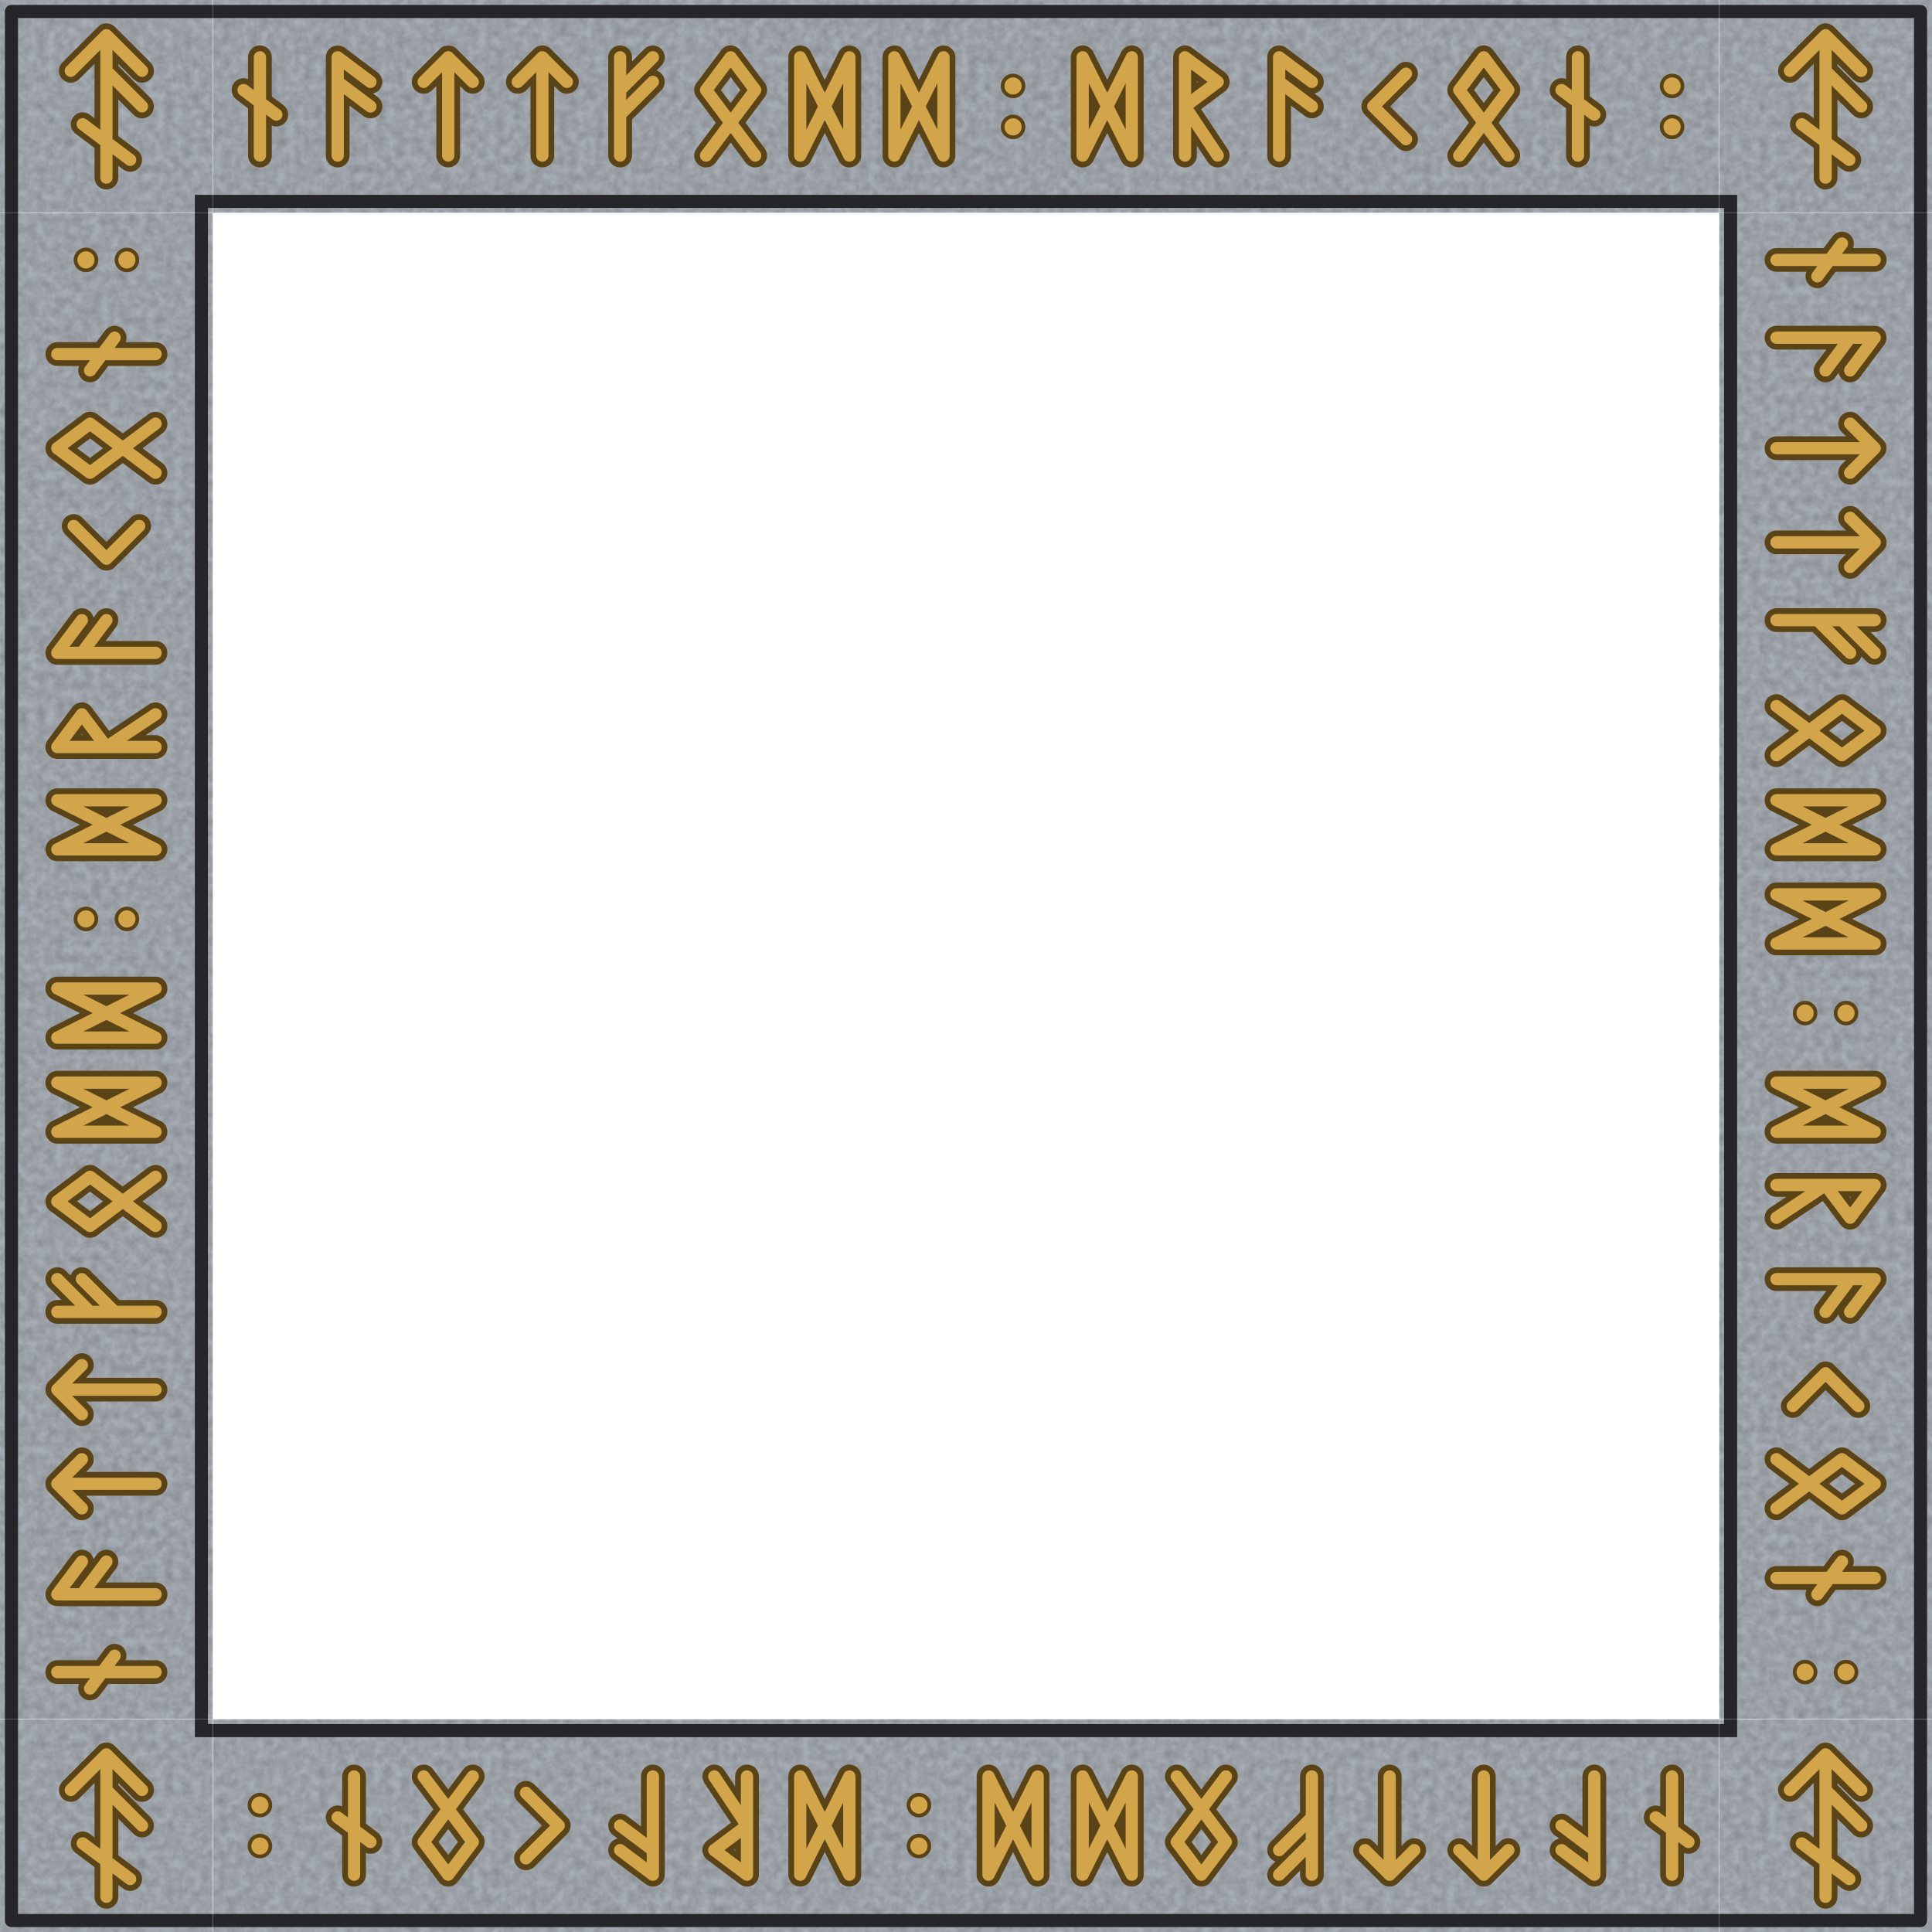
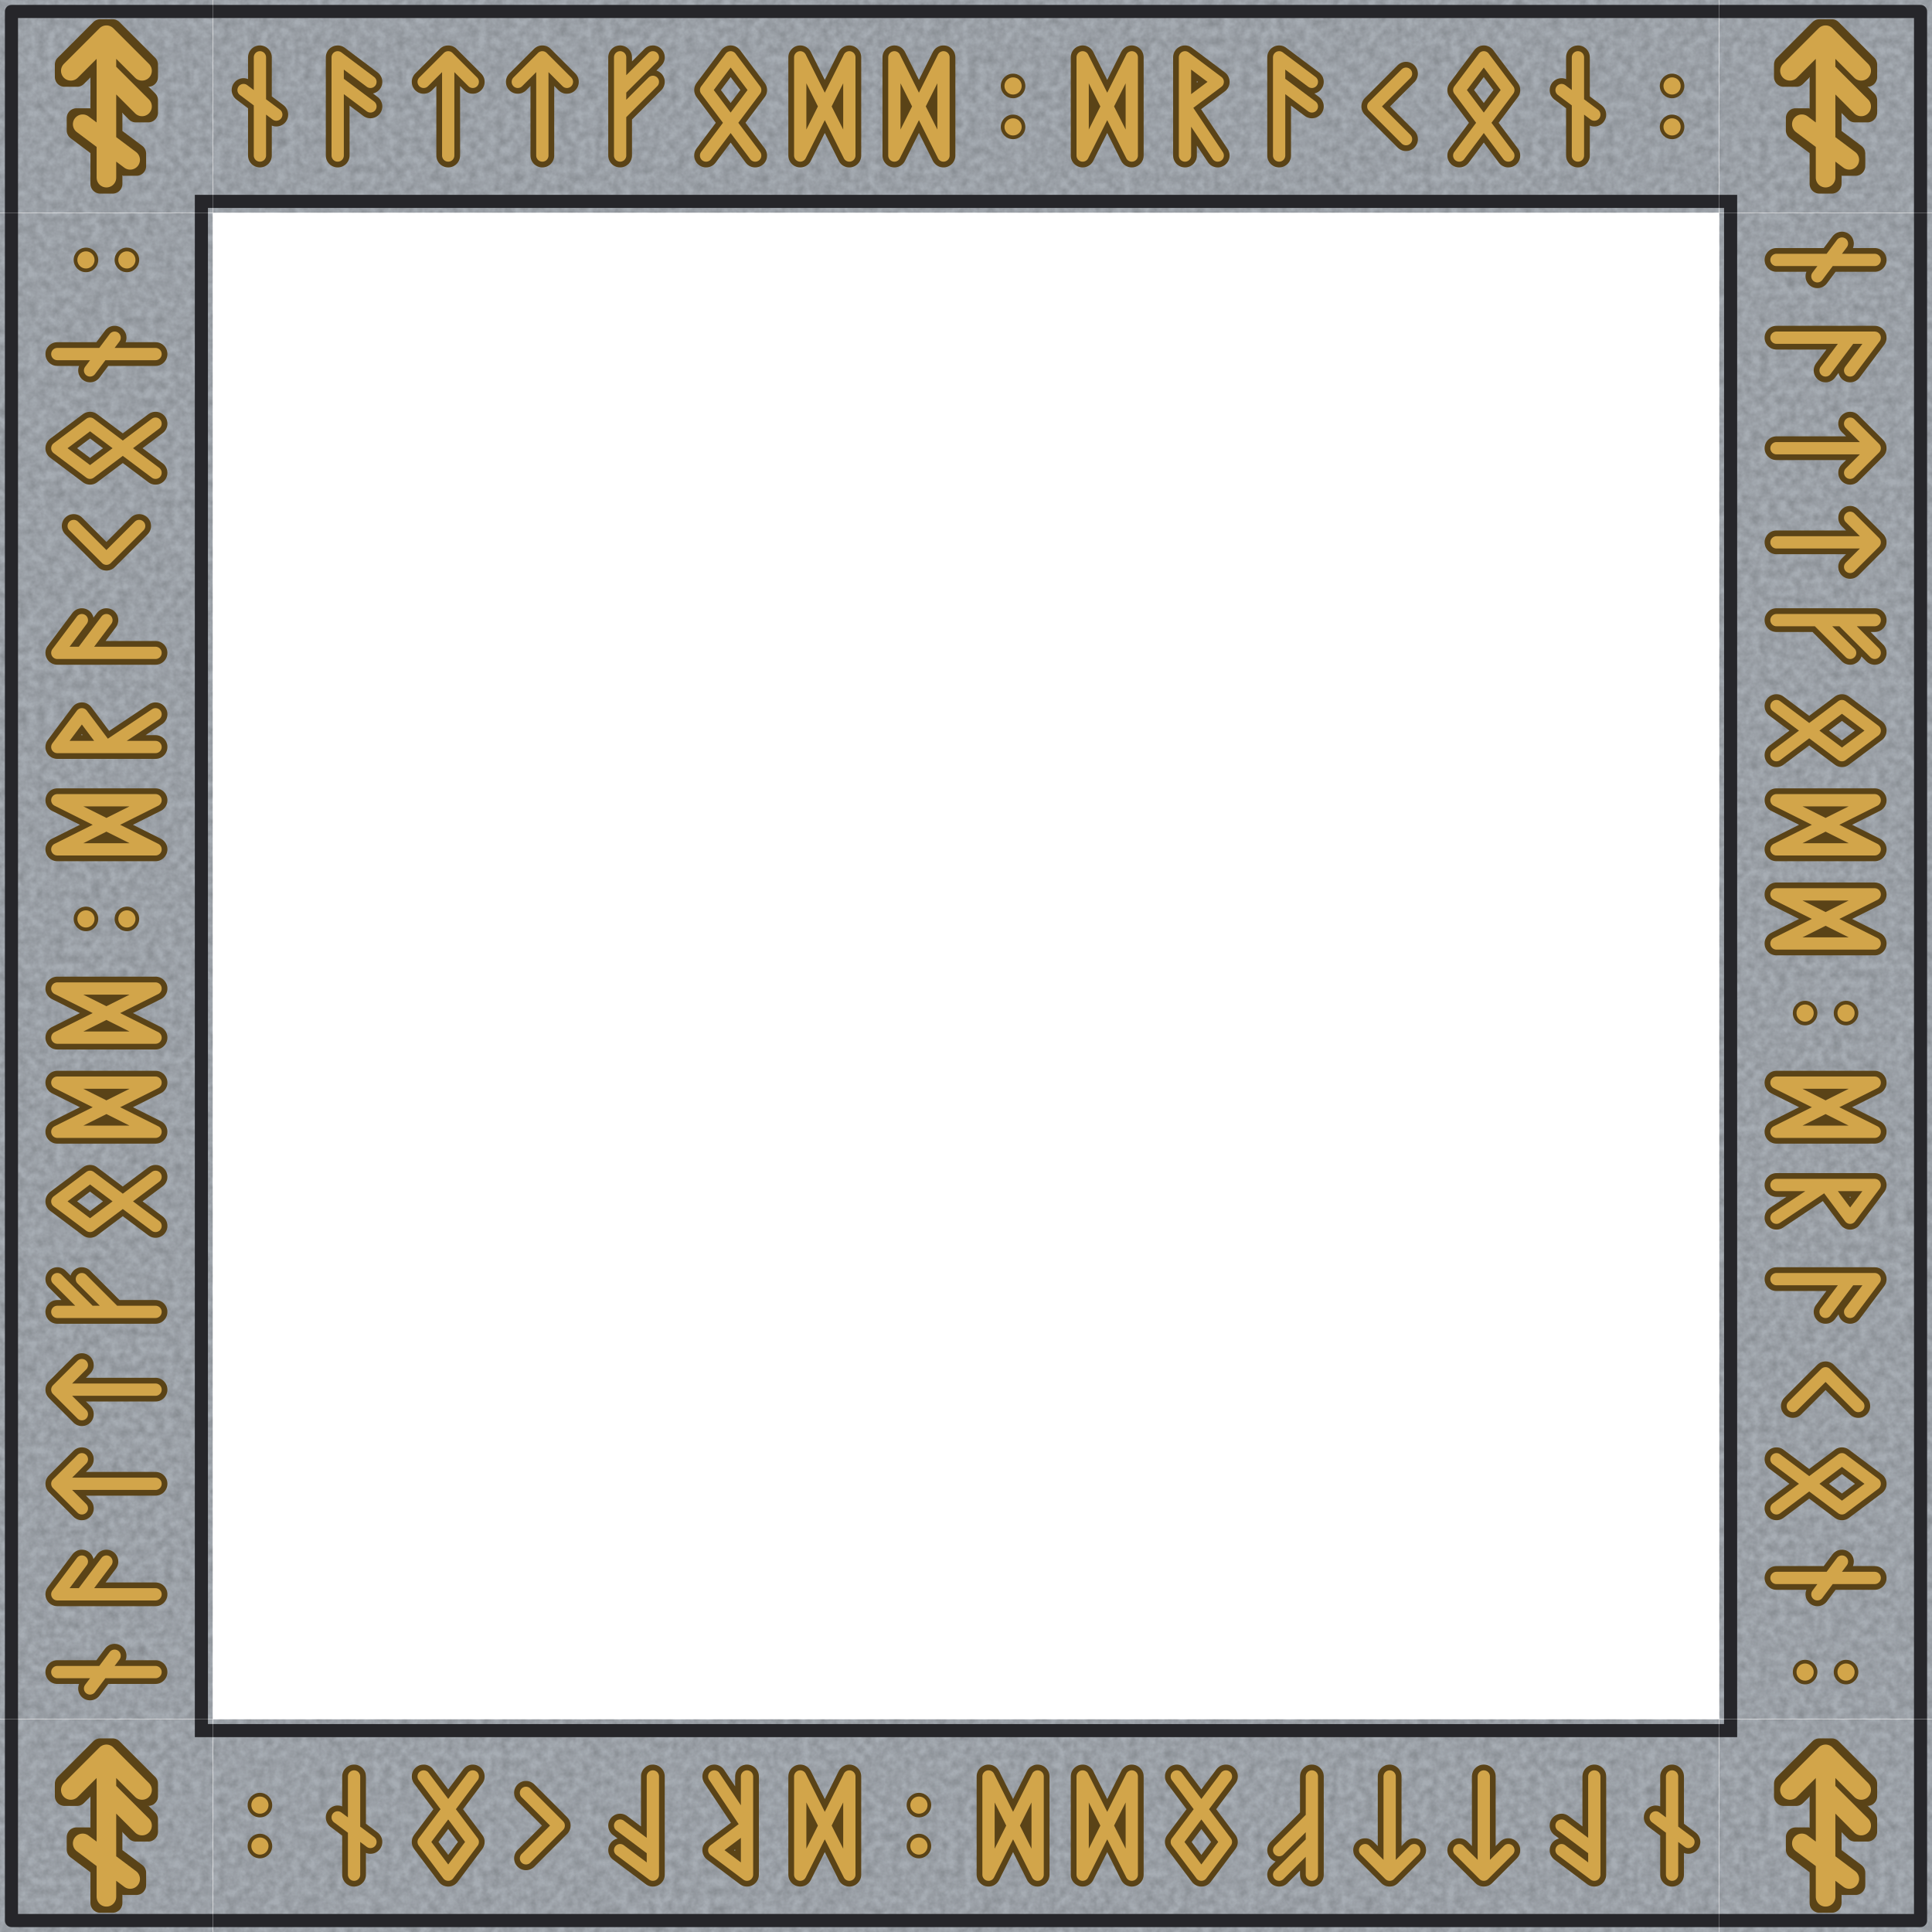
<svg xmlns="http://www.w3.org/2000/svg" width="236" height="236" viewBox="0 0 236 236">
  <defs>
    <filter id="grain-tile" filterUnits="userSpaceOnUse" x="0" y="0" width="184" height="26" color-interpolation-filters="sRGB">
      <feTurbulence type="fractalNoise" baseFrequency="0.9" numOctaves="3" seed="7" stitchTiles="stitch" result="noise" />
      <feColorMatrix in="noise" type="saturate" values="0" result="grey" />
      <feComponentTransfer in="grey" result="grain">
        <feFuncR type="linear" slope="0.35" intercept="0.75" />
        <feFuncG type="linear" slope="0.35" intercept="0.75" />
        <feFuncB type="linear" slope="0.35" intercept="0.75" />
        <feFuncA type="linear" slope="0" intercept="1" />
      </feComponentTransfer>
      <feBlend in="SourceGraphic" in2="grain" mode="multiply" result="textured" />
      <feComposite in="textured" in2="SourceGraphic" operator="in" />
    </filter>
    <filter id="grain-corner" filterUnits="userSpaceOnUse" x="0" y="0" width="26" height="26" color-interpolation-filters="sRGB">
      <feTurbulence type="fractalNoise" baseFrequency="0.9" numOctaves="3" seed="7" stitchTiles="stitch" result="noise" />
      <feColorMatrix in="noise" type="saturate" values="0" result="grey" />
      <feComponentTransfer in="grey" result="grain">
        <feFuncR type="linear" slope="0.35" intercept="0.75" />
        <feFuncG type="linear" slope="0.35" intercept="0.75" />
        <feFuncB type="linear" slope="0.35" intercept="0.75" />
        <feFuncA type="linear" slope="0" intercept="1" />
      </feComponentTransfer>
      <feBlend in="SourceGraphic" in2="grain" mode="multiply" result="textured" />
      <feComposite in="textured" in2="SourceGraphic" operator="in" />
    </filter>
+     <filter id="mark" filterUnits="userSpaceOnUse" x="0" y="0" width="26" height="26" color-interpolation-filters="sRGB">
+       <feMorphology in="SourceAlpha" operator="dilate" radius="0.7" result="rim" />
+       <feFlood flood-color="#5a4317" />
+       <feComposite in2="rim" operator="in" result="rimc" />
+       <feFlood flood-color="#d2a54a" />
+       <feComposite in2="SourceAlpha" operator="in" result="fill" />
+       <feMerge>
+         <feMergeNode in="rimc" />
+         <feMergeNode in="fill" />
+       </feMerge>
+     </filter>
  </defs>
  <g transform="translate(0,0)">
    <g>
      <rect width="26" height="26" fill="#a7adb4" filter="url(#grain-corner)" />
      <path d="M26,1.4H1.4V26" stroke="#26262a" stroke-width="1.6" fill="none" stroke-linejoin="round" />
      <path d="M26,24.6H24.6V26" stroke="#26262a" stroke-width="1.6" fill="none" />
-       <g fill="none" stroke-linecap="round" stroke-linejoin="round">
-         <path transform="rotate(0,13.0,13.0) translate(8.65,4.3) scale(1.45)" d="M3,0V12 M0,3L3,0L6,3 M3,3L6,6 M1,7.5L5,10.5" stroke="#5a4317" stroke-width="2.00" />
-         <path transform="rotate(0,13.0,13.0) translate(8.65,4.3) scale(1.45)" d="M3,0V12 M0,3L3,0L6,3 M3,3L6,6 M1,7.5L5,10.5" stroke="#d2a54a" stroke-width="1.03" />
+       <g transform="rotate(0,13.0,13.0)">
+         <g filter="url(#mark)">
+           <svg x="7.2" y="2.85" width="11.6" height="20.3" viewBox="-10 -10 80 140" preserveAspectRatio="none" overflow="visible">
+             <path id="bind-rune" d="M30,0V120 M0,30L30,0L60,30 M30,30L60,60 M10,75L50,105" fill="none" stroke="#c9c9c9" stroke-width="16.5" stroke-linecap="round" stroke-linejoin="round" />
+           </svg>
+         </g>
      </g>
    </g>
  </g>
  <g transform="translate(26,0)">
    <g>
      <rect width="184" height="26" fill="#a7adb4" filter="url(#grain-tile)" />
      <path d="M0,1.4H184M0,24.6H184" stroke="#26262a" stroke-width="1.6" />
      <g fill="none" stroke-linecap="round" stroke-linejoin="round">
        <path transform="translate(2.75,7.0)" d="M3,0V12M1,4L5,7" stroke="#5a4317" stroke-width="2.9" />
        <path transform="translate(2.75,7.0)" d="M3,0V12M1,4L5,7" stroke="#d2a54a" stroke-width="1.5" />
        <path transform="translate(14.25,7.0)" d="M1,0V12M1,0L5,3M1,3L5,6" stroke="#5a4317" stroke-width="2.9" />
        <path transform="translate(14.25,7.0)" d="M1,0V12M1,0L5,3M1,3L5,6" stroke="#d2a54a" stroke-width="1.5" />
        <path transform="translate(25.75,7.0)" d="M3,0V12M0,3L3,0L6,3" stroke="#5a4317" stroke-width="2.9" />
        <path transform="translate(25.75,7.0)" d="M3,0V12M0,3L3,0L6,3" stroke="#d2a54a" stroke-width="1.5" />
        <path transform="translate(37.25,7.0)" d="M3,0V12M0,3L3,0L6,3" stroke="#5a4317" stroke-width="2.9" />
        <path transform="translate(37.25,7.0)" d="M3,0V12M0,3L3,0L6,3" stroke="#d2a54a" stroke-width="1.5" />
        <path transform="translate(48.75,7.0)" d="M1,0V12M1,4L5,0M1,7L5,3" stroke="#5a4317" stroke-width="2.9" />
        <path transform="translate(48.75,7.0)" d="M1,0V12M1,4L5,0M1,7L5,3" stroke="#d2a54a" stroke-width="1.5" />
        <path transform="translate(60.25,7.0)" d="M3,0L6,4L0,12M3,0L0,4L6,12" stroke="#5a4317" stroke-width="2.9" />
        <path transform="translate(60.25,7.0)" d="M3,0L6,4L0,12M3,0L0,4L6,12" stroke="#d2a54a" stroke-width="1.5" />
        <path transform="translate(71.75,7.0)" d="M0,0V12M6,0V12M0,0L6,12M6,0L0,12" stroke="#5a4317" stroke-width="2.9" />
        <path transform="translate(71.75,7.0)" d="M0,0V12M6,0V12M0,0L6,12M6,0L0,12" stroke="#d2a54a" stroke-width="1.5" />
        <path transform="translate(83.25,7.0)" d="M0,0V12M6,0V12M0,0L6,12M6,0L0,12" stroke="#5a4317" stroke-width="2.9" />
        <path transform="translate(83.25,7.0)" d="M0,0V12M6,0V12M0,0L6,12M6,0L0,12" stroke="#d2a54a" stroke-width="1.5" />
        <circle cx="97.75" cy="10.5" r="1.5" fill="#5a4317" />
        <circle cx="97.75" cy="10.5" r="1.05" fill="#d2a54a" />
        <circle cx="97.75" cy="15.5" r="1.5" fill="#5a4317" />
        <circle cx="97.75" cy="15.5" r="1.05" fill="#d2a54a" />
        <path transform="translate(106.25,7.0)" d="M0,0V12M6,0V12M0,0L6,12M6,0L0,12" stroke="#5a4317" stroke-width="2.9" />
        <path transform="translate(106.25,7.0)" d="M0,0V12M6,0V12M0,0L6,12M6,0L0,12" stroke="#d2a54a" stroke-width="1.5" />
        <path transform="translate(117.75,7.0)" d="M1,12V0L5,3L1,6L5,12" stroke="#5a4317" stroke-width="2.9" />
        <path transform="translate(117.75,7.0)" d="M1,12V0L5,3L1,6L5,12" stroke="#d2a54a" stroke-width="1.5" />
        <path transform="translate(129.25,7.0)" d="M1,0V12M1,0L5,3M1,3L5,6" stroke="#5a4317" stroke-width="2.9" />
        <path transform="translate(129.25,7.0)" d="M1,0V12M1,0L5,3M1,3L5,6" stroke="#d2a54a" stroke-width="1.5" />
        <path transform="translate(140.75,7.0)" d="M5,2L1,6L5,10" stroke="#5a4317" stroke-width="2.9" />
        <path transform="translate(140.75,7.0)" d="M5,2L1,6L5,10" stroke="#d2a54a" stroke-width="1.5" />
        <path transform="translate(152.25,7.0)" d="M3,0L6,4L0,12M3,0L0,4L6,12" stroke="#5a4317" stroke-width="2.9" />
        <path transform="translate(152.25,7.0)" d="M3,0L6,4L0,12M3,0L0,4L6,12" stroke="#d2a54a" stroke-width="1.5" />
        <path transform="translate(163.75,7.0)" d="M3,0V12M1,4L5,7" stroke="#5a4317" stroke-width="2.9" />
        <path transform="translate(163.75,7.0)" d="M3,0V12M1,4L5,7" stroke="#d2a54a" stroke-width="1.5" />
        <circle cx="178.25" cy="10.5" r="1.5" fill="#5a4317" />
        <circle cx="178.25" cy="10.5" r="1.05" fill="#d2a54a" />
        <circle cx="178.25" cy="15.5" r="1.5" fill="#5a4317" />
        <circle cx="178.25" cy="15.5" r="1.05" fill="#d2a54a" />
      </g>
    </g>
  </g>
  <g transform="translate(236,0) rotate(90)">
    <g>
      <rect width="26" height="26" fill="#a7adb4" filter="url(#grain-corner)" />
      <path d="M26,1.4H1.4V26" stroke="#26262a" stroke-width="1.6" fill="none" stroke-linejoin="round" />
      <path d="M26,24.6H24.6V26" stroke="#26262a" stroke-width="1.6" fill="none" />
-       <g fill="none" stroke-linecap="round" stroke-linejoin="round">
-         <path transform="rotate(-90,13.0,13.0) translate(8.65,4.3) scale(1.45)" d="M3,0V12 M0,3L3,0L6,3 M3,3L6,6 M1,7.5L5,10.5" stroke="#5a4317" stroke-width="2.00" />
-         <path transform="rotate(-90,13.0,13.0) translate(8.65,4.3) scale(1.45)" d="M3,0V12 M0,3L3,0L6,3 M3,3L6,6 M1,7.5L5,10.5" stroke="#d2a54a" stroke-width="1.03" />
+       <g transform="rotate(-90,13.0,13.0)">
+         <g filter="url(#mark)">
+           <svg x="7.2" y="2.85" width="11.6" height="20.3" viewBox="-10 -10 80 140" preserveAspectRatio="none" overflow="visible">
+             <path id="bind-rune" d="M30,0V120 M0,30L30,0L60,30 M30,30L60,60 M10,75L50,105" fill="none" stroke="#c9c9c9" stroke-width="16.5" stroke-linecap="round" stroke-linejoin="round" />
+           </svg>
+         </g>
      </g>
    </g>
  </g>
  <g transform="translate(236,26) rotate(90)">
    <g>
      <rect width="184" height="26" fill="#a7adb4" filter="url(#grain-tile)" />
      <path d="M0,1.4H184M0,24.6H184" stroke="#26262a" stroke-width="1.6" />
      <g fill="none" stroke-linecap="round" stroke-linejoin="round">
        <path transform="translate(2.75,7.0)" d="M3,0V12M1,4L5,7" stroke="#5a4317" stroke-width="2.9" />
        <path transform="translate(2.75,7.0)" d="M3,0V12M1,4L5,7" stroke="#d2a54a" stroke-width="1.5" />
        <path transform="translate(14.25,7.0)" d="M1,0V12M1,0L5,3M1,3L5,6" stroke="#5a4317" stroke-width="2.9" />
        <path transform="translate(14.25,7.0)" d="M1,0V12M1,0L5,3M1,3L5,6" stroke="#d2a54a" stroke-width="1.5" />
        <path transform="translate(25.75,7.0)" d="M3,0V12M0,3L3,0L6,3" stroke="#5a4317" stroke-width="2.9" />
        <path transform="translate(25.75,7.0)" d="M3,0V12M0,3L3,0L6,3" stroke="#d2a54a" stroke-width="1.5" />
        <path transform="translate(37.25,7.0)" d="M3,0V12M0,3L3,0L6,3" stroke="#5a4317" stroke-width="2.9" />
        <path transform="translate(37.25,7.0)" d="M3,0V12M0,3L3,0L6,3" stroke="#d2a54a" stroke-width="1.5" />
        <path transform="translate(48.75,7.0)" d="M1,0V12M1,4L5,0M1,7L5,3" stroke="#5a4317" stroke-width="2.9" />
        <path transform="translate(48.75,7.0)" d="M1,0V12M1,4L5,0M1,7L5,3" stroke="#d2a54a" stroke-width="1.5" />
        <path transform="translate(60.25,7.0)" d="M3,0L6,4L0,12M3,0L0,4L6,12" stroke="#5a4317" stroke-width="2.9" />
        <path transform="translate(60.25,7.0)" d="M3,0L6,4L0,12M3,0L0,4L6,12" stroke="#d2a54a" stroke-width="1.5" />
        <path transform="translate(71.75,7.0)" d="M0,0V12M6,0V12M0,0L6,12M6,0L0,12" stroke="#5a4317" stroke-width="2.9" />
        <path transform="translate(71.75,7.0)" d="M0,0V12M6,0V12M0,0L6,12M6,0L0,12" stroke="#d2a54a" stroke-width="1.5" />
        <path transform="translate(83.25,7.0)" d="M0,0V12M6,0V12M0,0L6,12M6,0L0,12" stroke="#5a4317" stroke-width="2.9" />
        <path transform="translate(83.25,7.0)" d="M0,0V12M6,0V12M0,0L6,12M6,0L0,12" stroke="#d2a54a" stroke-width="1.5" />
        <circle cx="97.75" cy="10.5" r="1.5" fill="#5a4317" />
        <circle cx="97.75" cy="10.5" r="1.05" fill="#d2a54a" />
        <circle cx="97.75" cy="15.5" r="1.5" fill="#5a4317" />
        <circle cx="97.75" cy="15.5" r="1.05" fill="#d2a54a" />
        <path transform="translate(106.25,7.0)" d="M0,0V12M6,0V12M0,0L6,12M6,0L0,12" stroke="#5a4317" stroke-width="2.9" />
        <path transform="translate(106.25,7.0)" d="M0,0V12M6,0V12M0,0L6,12M6,0L0,12" stroke="#d2a54a" stroke-width="1.5" />
        <path transform="translate(117.75,7.0)" d="M1,12V0L5,3L1,6L5,12" stroke="#5a4317" stroke-width="2.9" />
        <path transform="translate(117.75,7.0)" d="M1,12V0L5,3L1,6L5,12" stroke="#d2a54a" stroke-width="1.5" />
        <path transform="translate(129.25,7.0)" d="M1,0V12M1,0L5,3M1,3L5,6" stroke="#5a4317" stroke-width="2.9" />
        <path transform="translate(129.25,7.0)" d="M1,0V12M1,0L5,3M1,3L5,6" stroke="#d2a54a" stroke-width="1.5" />
        <path transform="translate(140.75,7.0)" d="M5,2L1,6L5,10" stroke="#5a4317" stroke-width="2.9" />
        <path transform="translate(140.75,7.0)" d="M5,2L1,6L5,10" stroke="#d2a54a" stroke-width="1.5" />
        <path transform="translate(152.25,7.0)" d="M3,0L6,4L0,12M3,0L0,4L6,12" stroke="#5a4317" stroke-width="2.9" />
        <path transform="translate(152.25,7.0)" d="M3,0L6,4L0,12M3,0L0,4L6,12" stroke="#d2a54a" stroke-width="1.5" />
        <path transform="translate(163.75,7.0)" d="M3,0V12M1,4L5,7" stroke="#5a4317" stroke-width="2.9" />
        <path transform="translate(163.75,7.0)" d="M3,0V12M1,4L5,7" stroke="#d2a54a" stroke-width="1.5" />
        <circle cx="178.25" cy="10.5" r="1.5" fill="#5a4317" />
        <circle cx="178.25" cy="10.5" r="1.05" fill="#d2a54a" />
        <circle cx="178.25" cy="15.5" r="1.5" fill="#5a4317" />
        <circle cx="178.25" cy="15.5" r="1.05" fill="#d2a54a" />
      </g>
    </g>
  </g>
  <g transform="translate(236,236) rotate(180)">
    <g>
      <rect width="26" height="26" fill="#a7adb4" filter="url(#grain-corner)" />
      <path d="M26,1.4H1.4V26" stroke="#26262a" stroke-width="1.6" fill="none" stroke-linejoin="round" />
      <path d="M26,24.6H24.6V26" stroke="#26262a" stroke-width="1.6" fill="none" />
-       <g fill="none" stroke-linecap="round" stroke-linejoin="round">
-         <path transform="rotate(-180,13.0,13.0) translate(8.65,4.3) scale(1.45)" d="M3,0V12 M0,3L3,0L6,3 M3,3L6,6 M1,7.5L5,10.5" stroke="#5a4317" stroke-width="2.00" />
-         <path transform="rotate(-180,13.0,13.0) translate(8.65,4.3) scale(1.45)" d="M3,0V12 M0,3L3,0L6,3 M3,3L6,6 M1,7.5L5,10.5" stroke="#d2a54a" stroke-width="1.03" />
+       <g transform="rotate(-180,13.0,13.0)">
+         <g filter="url(#mark)">
+           <svg x="7.2" y="2.85" width="11.6" height="20.3" viewBox="-10 -10 80 140" preserveAspectRatio="none" overflow="visible">
+             <path id="bind-rune" d="M30,0V120 M0,30L30,0L60,30 M30,30L60,60 M10,75L50,105" fill="none" stroke="#c9c9c9" stroke-width="16.5" stroke-linecap="round" stroke-linejoin="round" />
+           </svg>
+         </g>
      </g>
    </g>
  </g>
  <g transform="translate(210,236) rotate(180)">
    <g>
      <rect width="184" height="26" fill="#a7adb4" filter="url(#grain-tile)" />
      <path d="M0,1.4H184M0,24.6H184" stroke="#26262a" stroke-width="1.6" />
      <g fill="none" stroke-linecap="round" stroke-linejoin="round">
        <path transform="translate(2.75,7.0)" d="M3,0V12M1,4L5,7" stroke="#5a4317" stroke-width="2.9" />
        <path transform="translate(2.75,7.0)" d="M3,0V12M1,4L5,7" stroke="#d2a54a" stroke-width="1.5" />
        <path transform="translate(14.25,7.0)" d="M1,0V12M1,0L5,3M1,3L5,6" stroke="#5a4317" stroke-width="2.9" />
        <path transform="translate(14.25,7.0)" d="M1,0V12M1,0L5,3M1,3L5,6" stroke="#d2a54a" stroke-width="1.5" />
        <path transform="translate(25.75,7.0)" d="M3,0V12M0,3L3,0L6,3" stroke="#5a4317" stroke-width="2.9" />
        <path transform="translate(25.75,7.0)" d="M3,0V12M0,3L3,0L6,3" stroke="#d2a54a" stroke-width="1.5" />
        <path transform="translate(37.25,7.0)" d="M3,0V12M0,3L3,0L6,3" stroke="#5a4317" stroke-width="2.9" />
        <path transform="translate(37.25,7.0)" d="M3,0V12M0,3L3,0L6,3" stroke="#d2a54a" stroke-width="1.5" />
        <path transform="translate(48.75,7.0)" d="M1,0V12M1,4L5,0M1,7L5,3" stroke="#5a4317" stroke-width="2.9" />
        <path transform="translate(48.75,7.0)" d="M1,0V12M1,4L5,0M1,7L5,3" stroke="#d2a54a" stroke-width="1.5" />
        <path transform="translate(60.25,7.0)" d="M3,0L6,4L0,12M3,0L0,4L6,12" stroke="#5a4317" stroke-width="2.9" />
        <path transform="translate(60.25,7.0)" d="M3,0L6,4L0,12M3,0L0,4L6,12" stroke="#d2a54a" stroke-width="1.5" />
        <path transform="translate(71.75,7.0)" d="M0,0V12M6,0V12M0,0L6,12M6,0L0,12" stroke="#5a4317" stroke-width="2.9" />
        <path transform="translate(71.75,7.0)" d="M0,0V12M6,0V12M0,0L6,12M6,0L0,12" stroke="#d2a54a" stroke-width="1.5" />
        <path transform="translate(83.25,7.0)" d="M0,0V12M6,0V12M0,0L6,12M6,0L0,12" stroke="#5a4317" stroke-width="2.9" />
        <path transform="translate(83.25,7.0)" d="M0,0V12M6,0V12M0,0L6,12M6,0L0,12" stroke="#d2a54a" stroke-width="1.5" />
        <circle cx="97.75" cy="10.5" r="1.5" fill="#5a4317" />
        <circle cx="97.75" cy="10.5" r="1.05" fill="#d2a54a" />
        <circle cx="97.75" cy="15.5" r="1.5" fill="#5a4317" />
        <circle cx="97.75" cy="15.5" r="1.05" fill="#d2a54a" />
        <path transform="translate(106.25,7.0)" d="M0,0V12M6,0V12M0,0L6,12M6,0L0,12" stroke="#5a4317" stroke-width="2.9" />
        <path transform="translate(106.25,7.0)" d="M0,0V12M6,0V12M0,0L6,12M6,0L0,12" stroke="#d2a54a" stroke-width="1.5" />
        <path transform="translate(117.75,7.0)" d="M1,12V0L5,3L1,6L5,12" stroke="#5a4317" stroke-width="2.9" />
        <path transform="translate(117.75,7.0)" d="M1,12V0L5,3L1,6L5,12" stroke="#d2a54a" stroke-width="1.5" />
        <path transform="translate(129.25,7.0)" d="M1,0V12M1,0L5,3M1,3L5,6" stroke="#5a4317" stroke-width="2.9" />
        <path transform="translate(129.25,7.0)" d="M1,0V12M1,0L5,3M1,3L5,6" stroke="#d2a54a" stroke-width="1.5" />
        <path transform="translate(140.75,7.0)" d="M5,2L1,6L5,10" stroke="#5a4317" stroke-width="2.9" />
        <path transform="translate(140.75,7.0)" d="M5,2L1,6L5,10" stroke="#d2a54a" stroke-width="1.5" />
        <path transform="translate(152.25,7.0)" d="M3,0L6,4L0,12M3,0L0,4L6,12" stroke="#5a4317" stroke-width="2.9" />
        <path transform="translate(152.25,7.0)" d="M3,0L6,4L0,12M3,0L0,4L6,12" stroke="#d2a54a" stroke-width="1.5" />
        <path transform="translate(163.75,7.0)" d="M3,0V12M1,4L5,7" stroke="#5a4317" stroke-width="2.9" />
        <path transform="translate(163.75,7.0)" d="M3,0V12M1,4L5,7" stroke="#d2a54a" stroke-width="1.5" />
        <circle cx="178.25" cy="10.5" r="1.5" fill="#5a4317" />
        <circle cx="178.25" cy="10.5" r="1.05" fill="#d2a54a" />
        <circle cx="178.25" cy="15.5" r="1.5" fill="#5a4317" />
        <circle cx="178.25" cy="15.5" r="1.05" fill="#d2a54a" />
      </g>
    </g>
  </g>
  <g transform="translate(0,236) rotate(270)">
    <g>
      <rect width="26" height="26" fill="#a7adb4" filter="url(#grain-corner)" />
      <path d="M26,1.4H1.4V26" stroke="#26262a" stroke-width="1.6" fill="none" stroke-linejoin="round" />
      <path d="M26,24.6H24.6V26" stroke="#26262a" stroke-width="1.6" fill="none" />
-       <g fill="none" stroke-linecap="round" stroke-linejoin="round">
-         <path transform="rotate(-270,13.0,13.0) translate(8.65,4.3) scale(1.45)" d="M3,0V12 M0,3L3,0L6,3 M3,3L6,6 M1,7.5L5,10.5" stroke="#5a4317" stroke-width="2.00" />
-         <path transform="rotate(-270,13.0,13.0) translate(8.65,4.3) scale(1.45)" d="M3,0V12 M0,3L3,0L6,3 M3,3L6,6 M1,7.5L5,10.5" stroke="#d2a54a" stroke-width="1.03" />
+       <g transform="rotate(-270,13.0,13.0)">
+         <g filter="url(#mark)">
+           <svg x="7.2" y="2.85" width="11.6" height="20.3" viewBox="-10 -10 80 140" preserveAspectRatio="none" overflow="visible">
+             <path id="bind-rune" d="M30,0V120 M0,30L30,0L60,30 M30,30L60,60 M10,75L50,105" fill="none" stroke="#c9c9c9" stroke-width="16.5" stroke-linecap="round" stroke-linejoin="round" />
+           </svg>
+         </g>
      </g>
    </g>
  </g>
  <g transform="translate(0,210) rotate(270)">
    <g>
      <rect width="184" height="26" fill="#a7adb4" filter="url(#grain-tile)" />
      <path d="M0,1.4H184M0,24.6H184" stroke="#26262a" stroke-width="1.6" />
      <g fill="none" stroke-linecap="round" stroke-linejoin="round">
        <path transform="translate(2.75,7.0)" d="M3,0V12M1,4L5,7" stroke="#5a4317" stroke-width="2.9" />
        <path transform="translate(2.75,7.0)" d="M3,0V12M1,4L5,7" stroke="#d2a54a" stroke-width="1.5" />
        <path transform="translate(14.25,7.0)" d="M1,0V12M1,0L5,3M1,3L5,6" stroke="#5a4317" stroke-width="2.9" />
        <path transform="translate(14.25,7.0)" d="M1,0V12M1,0L5,3M1,3L5,6" stroke="#d2a54a" stroke-width="1.5" />
        <path transform="translate(25.75,7.0)" d="M3,0V12M0,3L3,0L6,3" stroke="#5a4317" stroke-width="2.9" />
        <path transform="translate(25.75,7.0)" d="M3,0V12M0,3L3,0L6,3" stroke="#d2a54a" stroke-width="1.5" />
        <path transform="translate(37.25,7.0)" d="M3,0V12M0,3L3,0L6,3" stroke="#5a4317" stroke-width="2.9" />
        <path transform="translate(37.25,7.0)" d="M3,0V12M0,3L3,0L6,3" stroke="#d2a54a" stroke-width="1.5" />
        <path transform="translate(48.75,7.0)" d="M1,0V12M1,4L5,0M1,7L5,3" stroke="#5a4317" stroke-width="2.9" />
        <path transform="translate(48.75,7.0)" d="M1,0V12M1,4L5,0M1,7L5,3" stroke="#d2a54a" stroke-width="1.5" />
        <path transform="translate(60.25,7.0)" d="M3,0L6,4L0,12M3,0L0,4L6,12" stroke="#5a4317" stroke-width="2.9" />
        <path transform="translate(60.25,7.0)" d="M3,0L6,4L0,12M3,0L0,4L6,12" stroke="#d2a54a" stroke-width="1.5" />
        <path transform="translate(71.75,7.0)" d="M0,0V12M6,0V12M0,0L6,12M6,0L0,12" stroke="#5a4317" stroke-width="2.9" />
        <path transform="translate(71.75,7.0)" d="M0,0V12M6,0V12M0,0L6,12M6,0L0,12" stroke="#d2a54a" stroke-width="1.5" />
        <path transform="translate(83.25,7.0)" d="M0,0V12M6,0V12M0,0L6,12M6,0L0,12" stroke="#5a4317" stroke-width="2.9" />
        <path transform="translate(83.25,7.0)" d="M0,0V12M6,0V12M0,0L6,12M6,0L0,12" stroke="#d2a54a" stroke-width="1.5" />
        <circle cx="97.75" cy="10.5" r="1.5" fill="#5a4317" />
        <circle cx="97.75" cy="10.5" r="1.05" fill="#d2a54a" />
        <circle cx="97.75" cy="15.5" r="1.5" fill="#5a4317" />
        <circle cx="97.75" cy="15.5" r="1.05" fill="#d2a54a" />
        <path transform="translate(106.25,7.0)" d="M0,0V12M6,0V12M0,0L6,12M6,0L0,12" stroke="#5a4317" stroke-width="2.9" />
        <path transform="translate(106.25,7.0)" d="M0,0V12M6,0V12M0,0L6,12M6,0L0,12" stroke="#d2a54a" stroke-width="1.5" />
        <path transform="translate(117.75,7.0)" d="M1,12V0L5,3L1,6L5,12" stroke="#5a4317" stroke-width="2.9" />
        <path transform="translate(117.75,7.0)" d="M1,12V0L5,3L1,6L5,12" stroke="#d2a54a" stroke-width="1.5" />
        <path transform="translate(129.25,7.0)" d="M1,0V12M1,0L5,3M1,3L5,6" stroke="#5a4317" stroke-width="2.9" />
        <path transform="translate(129.25,7.0)" d="M1,0V12M1,0L5,3M1,3L5,6" stroke="#d2a54a" stroke-width="1.5" />
        <path transform="translate(140.75,7.0)" d="M5,2L1,6L5,10" stroke="#5a4317" stroke-width="2.9" />
        <path transform="translate(140.75,7.0)" d="M5,2L1,6L5,10" stroke="#d2a54a" stroke-width="1.5" />
        <path transform="translate(152.25,7.0)" d="M3,0L6,4L0,12M3,0L0,4L6,12" stroke="#5a4317" stroke-width="2.9" />
        <path transform="translate(152.25,7.0)" d="M3,0L6,4L0,12M3,0L0,4L6,12" stroke="#d2a54a" stroke-width="1.5" />
        <path transform="translate(163.75,7.0)" d="M3,0V12M1,4L5,7" stroke="#5a4317" stroke-width="2.9" />
        <path transform="translate(163.75,7.0)" d="M3,0V12M1,4L5,7" stroke="#d2a54a" stroke-width="1.5" />
        <circle cx="178.25" cy="10.5" r="1.5" fill="#5a4317" />
        <circle cx="178.25" cy="10.5" r="1.05" fill="#d2a54a" />
        <circle cx="178.25" cy="15.5" r="1.5" fill="#5a4317" />
        <circle cx="178.25" cy="15.5" r="1.05" fill="#d2a54a" />
      </g>
    </g>
  </g>
</svg>
